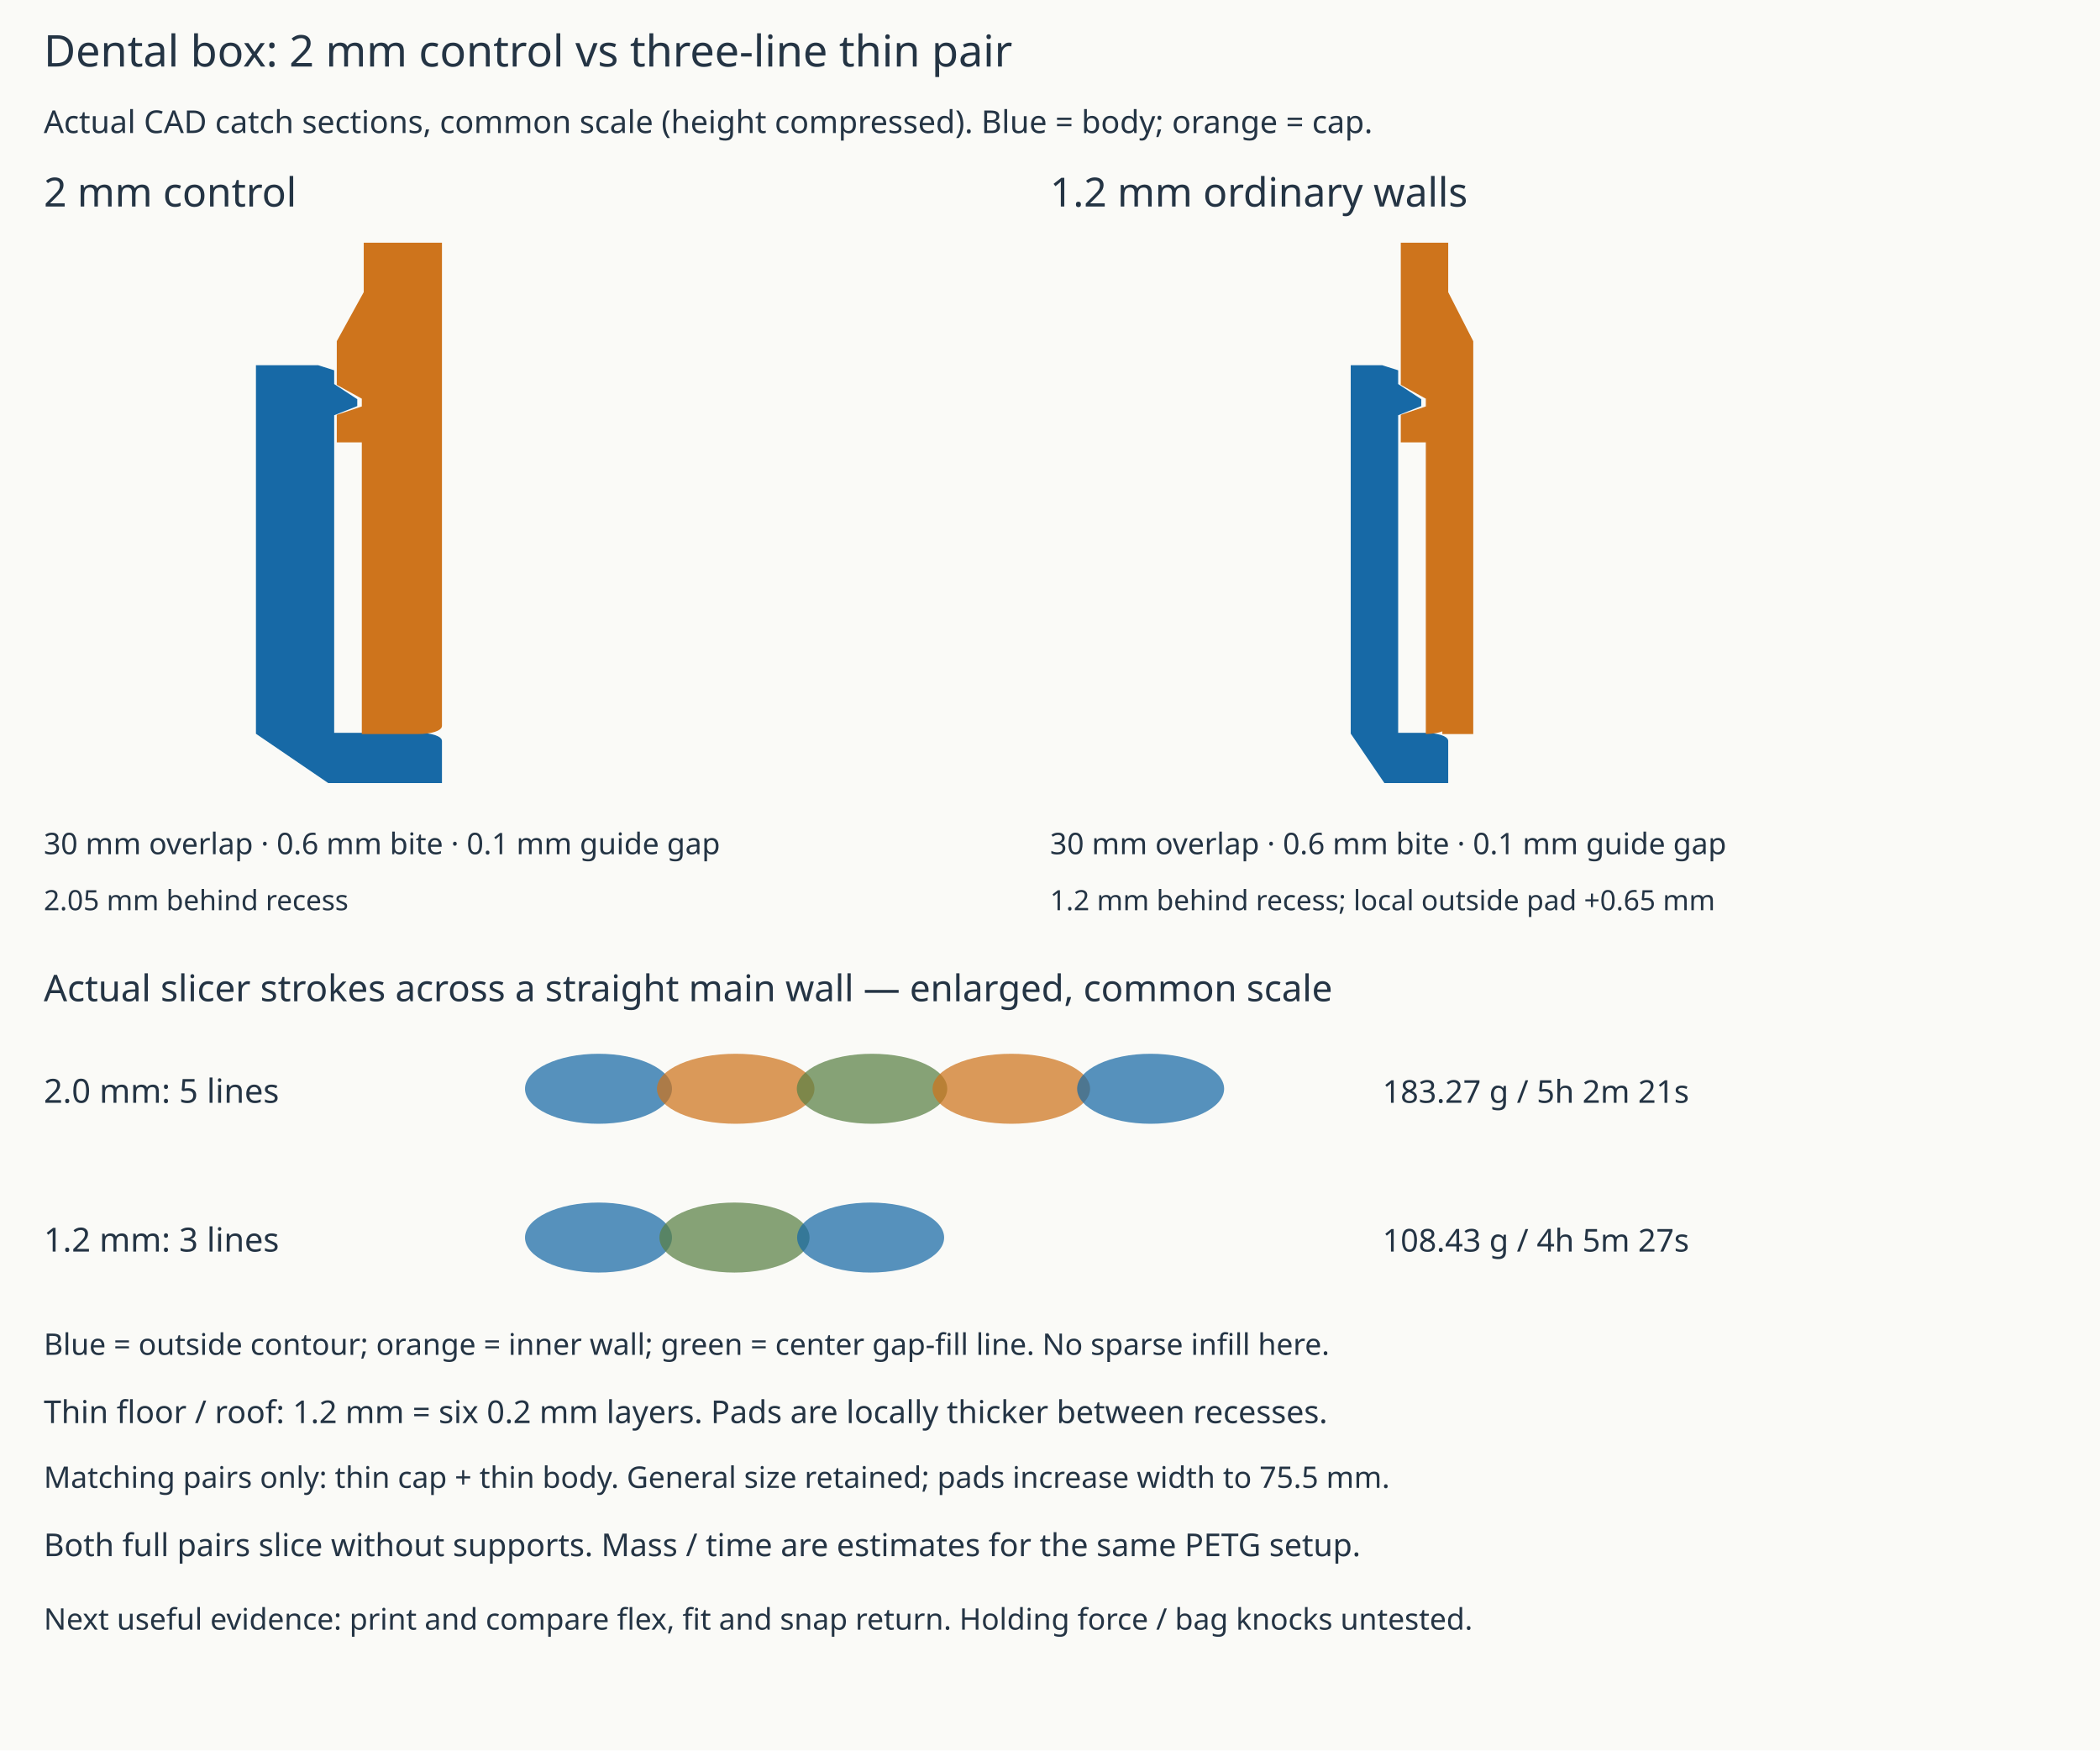
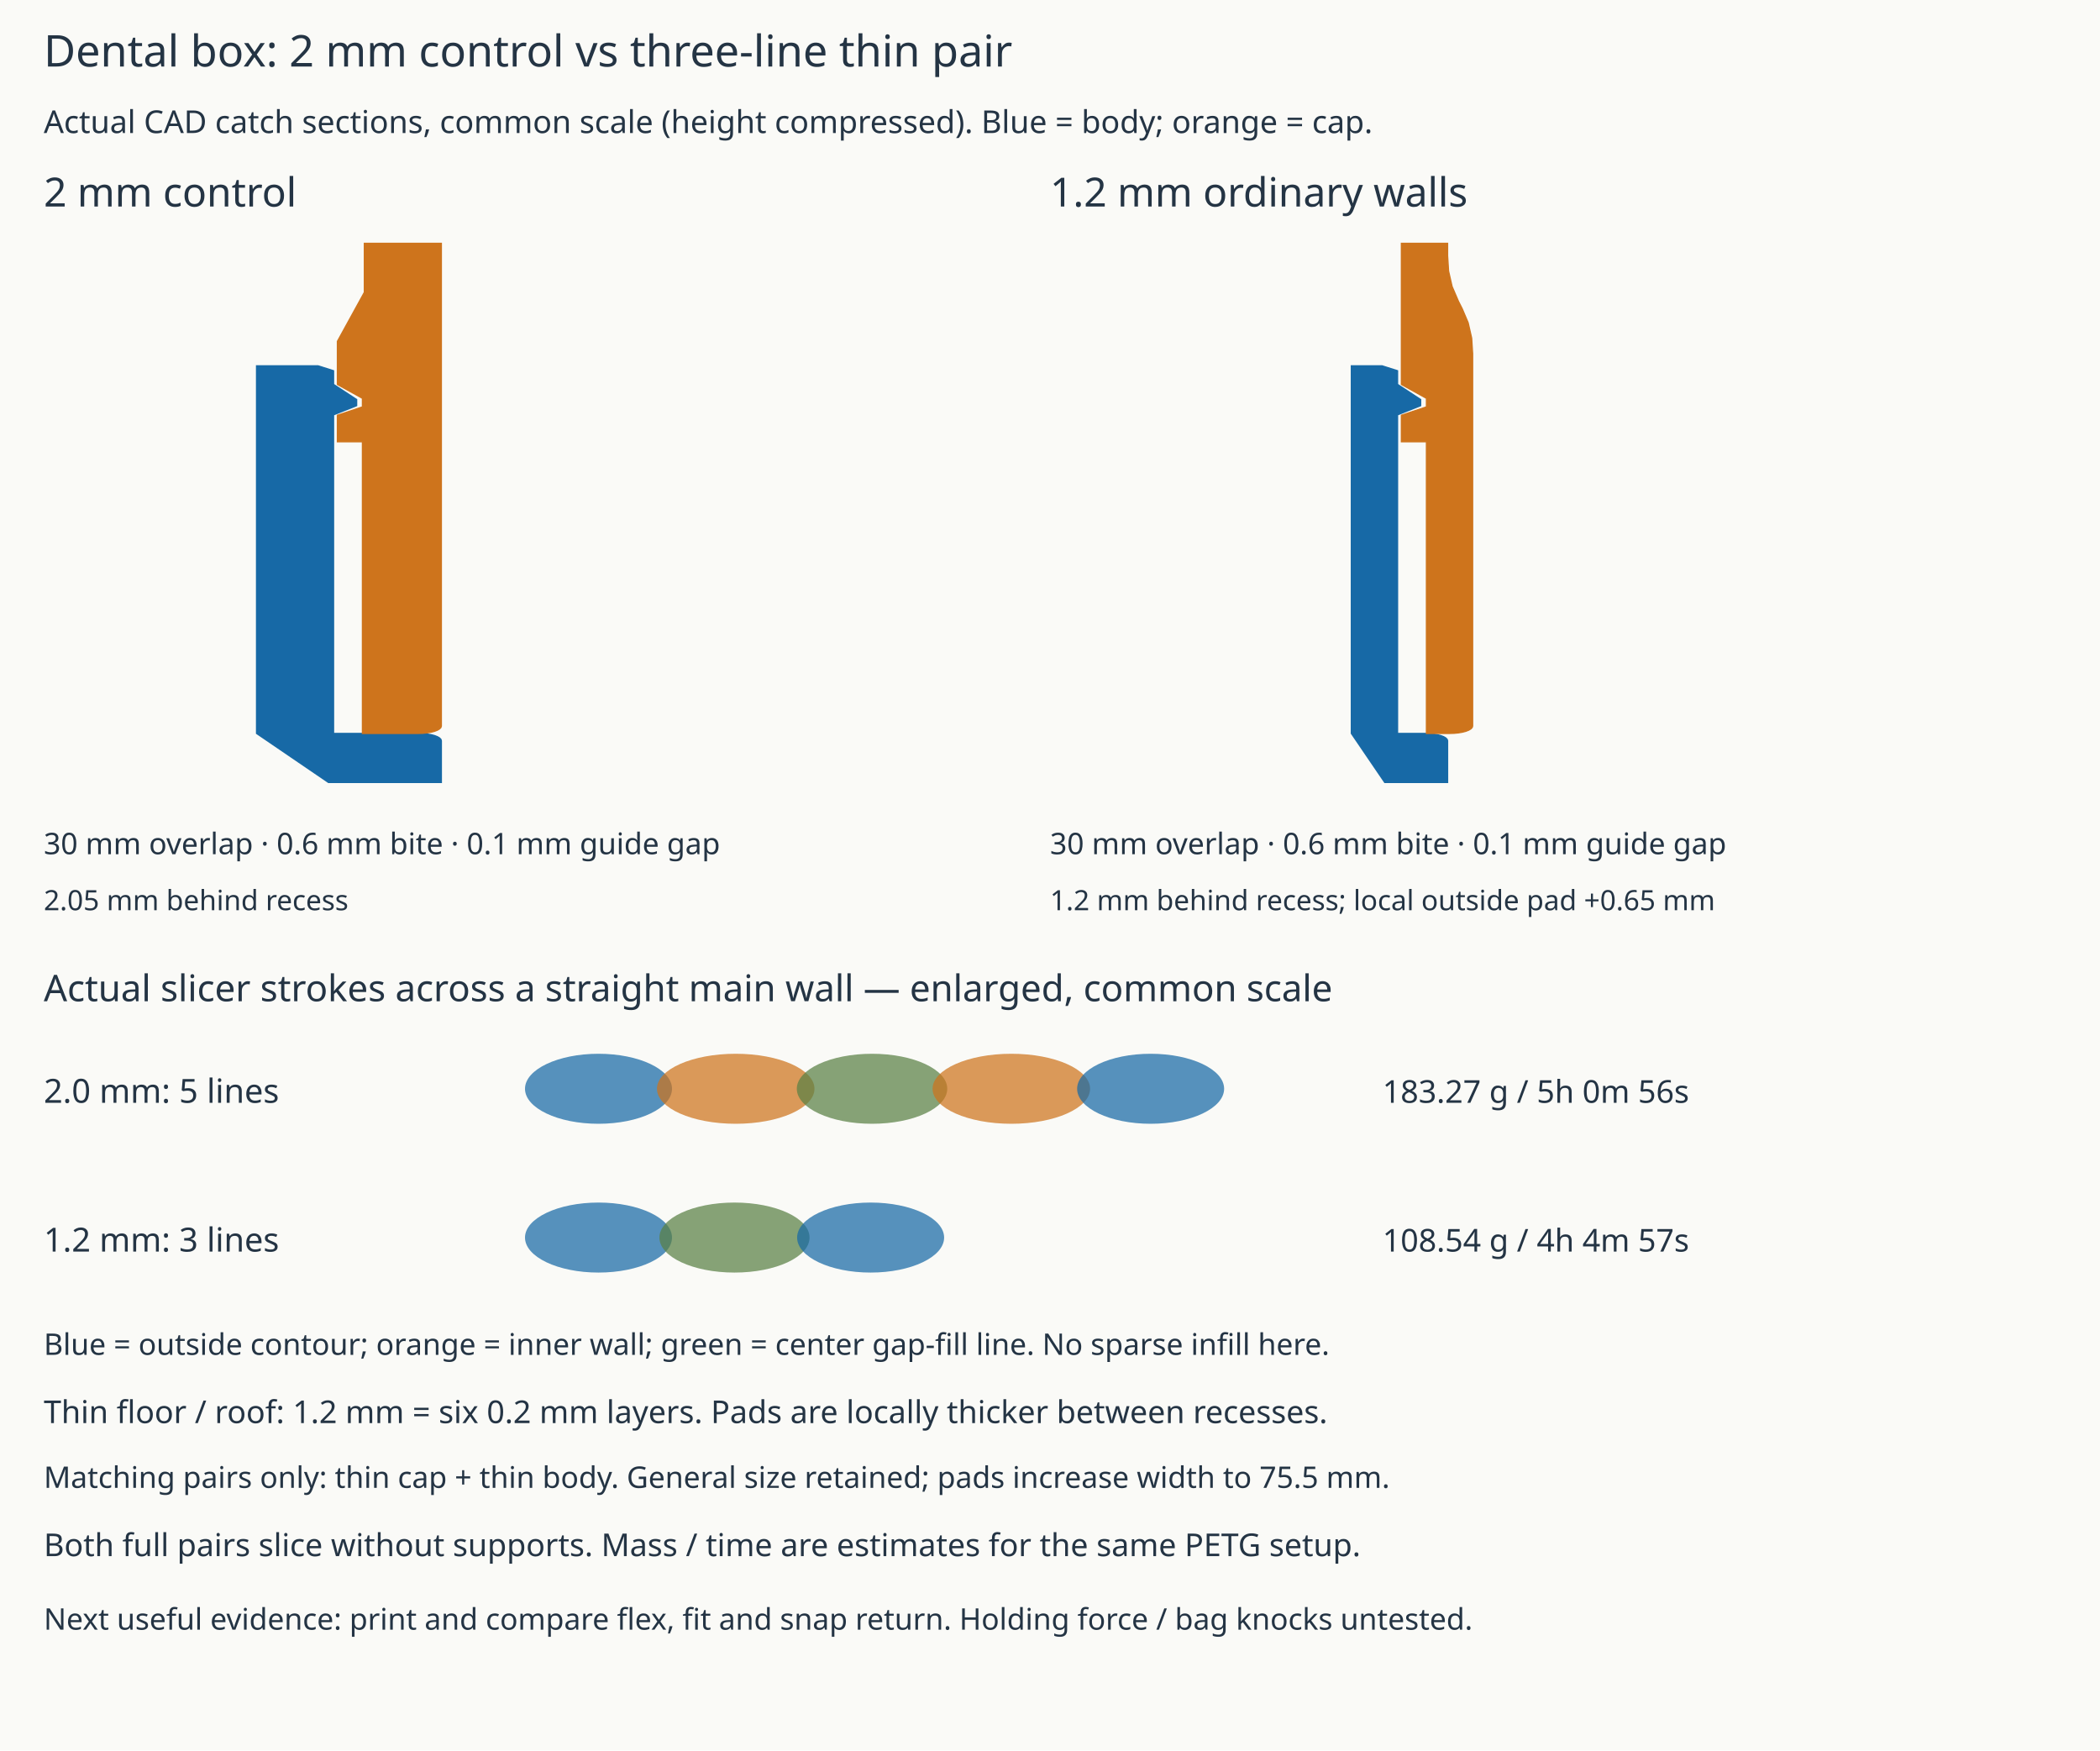
<svg xmlns="http://www.w3.org/2000/svg" width="1200" height="1000" viewBox="0 0 1200 1000">
  <rect width="1200" height="1000" fill="#fafaf7" />
  <style>text{font-family:sans-serif;fill:#243444}</style>
  <text x="25" y="38" font-size="25">Dental box: 2 mm control vs three-line thin pair</text>
  <text x="25" y="76" font-size="18">Actual CAD catch sections, common scale (height compressed). Blue = body; orange = cap.</text>
  <text x="25" y="118" font-size="23">2 mm control</text>
  <path d="M239.000,419.000 L190.600,419.000 L190.600,237.000 L203.800,231.750 L203.800,228.250 L190.600,219.587 L190.600,211.800 L181.800,209.000 L146.600,209.000 L146.600,419.000 L187.667,447.000 L252.200,447.000 L252.200,423.200 L251.946,422.381 L251.195,421.593 L249.975,420.867 L248.334,420.230 L246.334,419.708 L244.051,419.320 L241.575,419.081 Z" fill="#1769a6" fill-rule="evenodd" fill-opacity="1.0" stroke="#1769a6" stroke-width=".7" />
-   <path d="M207.100,252.400 L207.100,419.000 L239.000,419.000 L241.575,418.919 L244.051,418.680 L246.334,418.292 L248.334,417.770 L249.975,417.133 L251.195,416.407 L251.946,415.619 L252.200,414.800 L252.200,139.000 L208.200,139.000 L208.200,167.000 L192.800,195.000 L192.800,219.647 L207.100,227.550 L207.100,232.450 L192.800,237.239 L192.800,252.400 Z" fill="#ce741c" fill-rule="evenodd" fill-opacity="1.0" stroke="#ce741c" stroke-width=".7" />
+   <path d="M239.000,419.000 L241.575,418.919 L244.051,418.680 L246.334,418.292 L248.334,417.770 L249.975,417.133 L251.195,416.407 L251.946,415.619 L252.200,414.800 L252.200,139.000 L208.200,139.000 L208.200,167.000 L192.800,195.000 L192.800,219.647 L207.100,227.550 L207.100,232.450 L192.800,237.239 L192.800,252.400 L207.100,252.400 L207.100,419.000 Z" fill="#ce741c" fill-rule="evenodd" fill-opacity="1.0" stroke="#ce741c" stroke-width=".7" />
  <text x="25" y="488" font-size="17">30 mm overlap · 0.6 mm bite · 0.1 mm guide gap</text>
  <text x="25" y="520" font-size="16">2.05 mm behind recess</text>
  <text x="600" y="118" font-size="23">1.2 mm ordinary walls</text>
  <path d="M814.000,419.000 L798.600,419.000 L798.600,237.000 L811.800,231.750 L811.800,228.250 L798.600,219.587 L798.600,211.800 L789.800,209.000 L772.200,209.000 L772.200,419.000 L791.267,447.000 L827.200,447.000 L827.200,423.200 L826.946,422.381 L826.195,421.593 L824.975,420.867 L823.334,420.230 L821.334,419.708 L819.051,419.320 L816.575,419.081 Z" fill="#1769a6" fill-rule="evenodd" fill-opacity="1.0" stroke="#1769a6" stroke-width=".7" />
-   <path d="M841.500,195.000 L827.200,167.000 L827.200,139.000 L800.800,139.000 L800.800,219.647 L815.100,227.550 L815.100,232.450 L800.800,237.239 L800.800,252.400 L815.100,252.400 L815.100,418.985 L817.830,418.819 L820.390,418.475 L822.667,417.968 L824.560,417.320 L824.560,419.000 L841.500,419.000 Z" fill="#ce741c" fill-rule="evenodd" fill-opacity="1.0" stroke="#ce741c" stroke-width=".7" />
+   <path d="M841.500,202.000 L840.947,193.147 L838.936,184.341 L835.483,176.234 L834.715,174.714 L833.387,172.105 L829.764,163.659 L827.753,154.853 L827.200,146.000 L827.200,139.000 L800.800,139.000 L800.800,219.647 L815.100,227.550 L815.100,232.450 L800.800,237.239 L800.800,252.400 L815.100,252.400 L815.100,419.000 L828.300,419.000 L830.875,418.919 L833.351,418.680 L835.634,418.292 L837.634,417.770 L839.275,417.133 L840.495,416.407 L841.246,415.619 L841.500,414.800 Z" fill="#ce741c" fill-rule="evenodd" fill-opacity="1.0" stroke="#ce741c" stroke-width=".7" />
  <text x="600" y="488" font-size="17">30 mm overlap · 0.6 mm bite · 0.1 mm guide gap</text>
  <text x="600" y="520" font-size="16">1.2 mm behind recess; local outside pad +0.65 mm</text>
  <text x="25" y="572" font-size="21">Actual slicer strokes across a straight main wall — enlarged, common scale</text>
  <text x="25" y="630" font-size="19">2.0 mm: 5 lines</text>
  <ellipse cx="342.00" cy="622" rx="42.00" ry="20" fill="#1769a6" fill-opacity=".72" />
  <ellipse cx="420.40" cy="622" rx="45.00" ry="20" fill="#ce741c" fill-opacity=".72" />
  <ellipse cx="498.30" cy="622" rx="42.98" ry="20" fill="#598044" fill-opacity=".72" />
  <ellipse cx="577.90" cy="622" rx="45.00" ry="20" fill="#ce741c" fill-opacity=".72" />
  <ellipse cx="657.50" cy="622" rx="42.00" ry="20" fill="#1769a6" fill-opacity=".72" />
-   <text x="790" y="630" font-size="18">183.27 g / 5h 2m 21s</text>
+   <text x="790" y="630" font-size="18">183.27 g / 5h 0m 56s</text>
  <text x="25" y="715" font-size="19">1.2 mm: 3 lines</text>
  <ellipse cx="342.00" cy="707" rx="42.00" ry="20" fill="#1769a6" fill-opacity=".72" />
  <ellipse cx="419.70" cy="707" rx="42.90" ry="20" fill="#598044" fill-opacity=".72" />
  <ellipse cx="497.50" cy="707" rx="42.00" ry="20" fill="#1769a6" fill-opacity=".72" />
-   <text x="790" y="715" font-size="18">108.43 g / 4h 5m 27s</text>
+   <text x="790" y="715" font-size="18">108.54 g / 4h 4m 57s</text>
  <text x="25" y="774" font-size="17">Blue = outside contour; orange = inner wall; green = center gap-fill line. No sparse infill here.</text>
  <text x="25" y="813" font-size="18">Thin floor / roof: 1.2 mm = six 0.2 mm layers. Pads are locally thicker between recesses.</text>
  <text x="25" y="850" font-size="17">Matching pairs only: thin cap + thin body. General size retained; pads increase width to 75.5 mm.</text>
  <text x="25" y="889" font-size="18">Both full pairs slice without supports. Mass / time are estimates for the same PETG setup.</text>
  <text x="25" y="931" font-size="17">Next useful evidence: print and compare flex, fit and snap return. Holding force / bag knocks untested.</text>
</svg>
